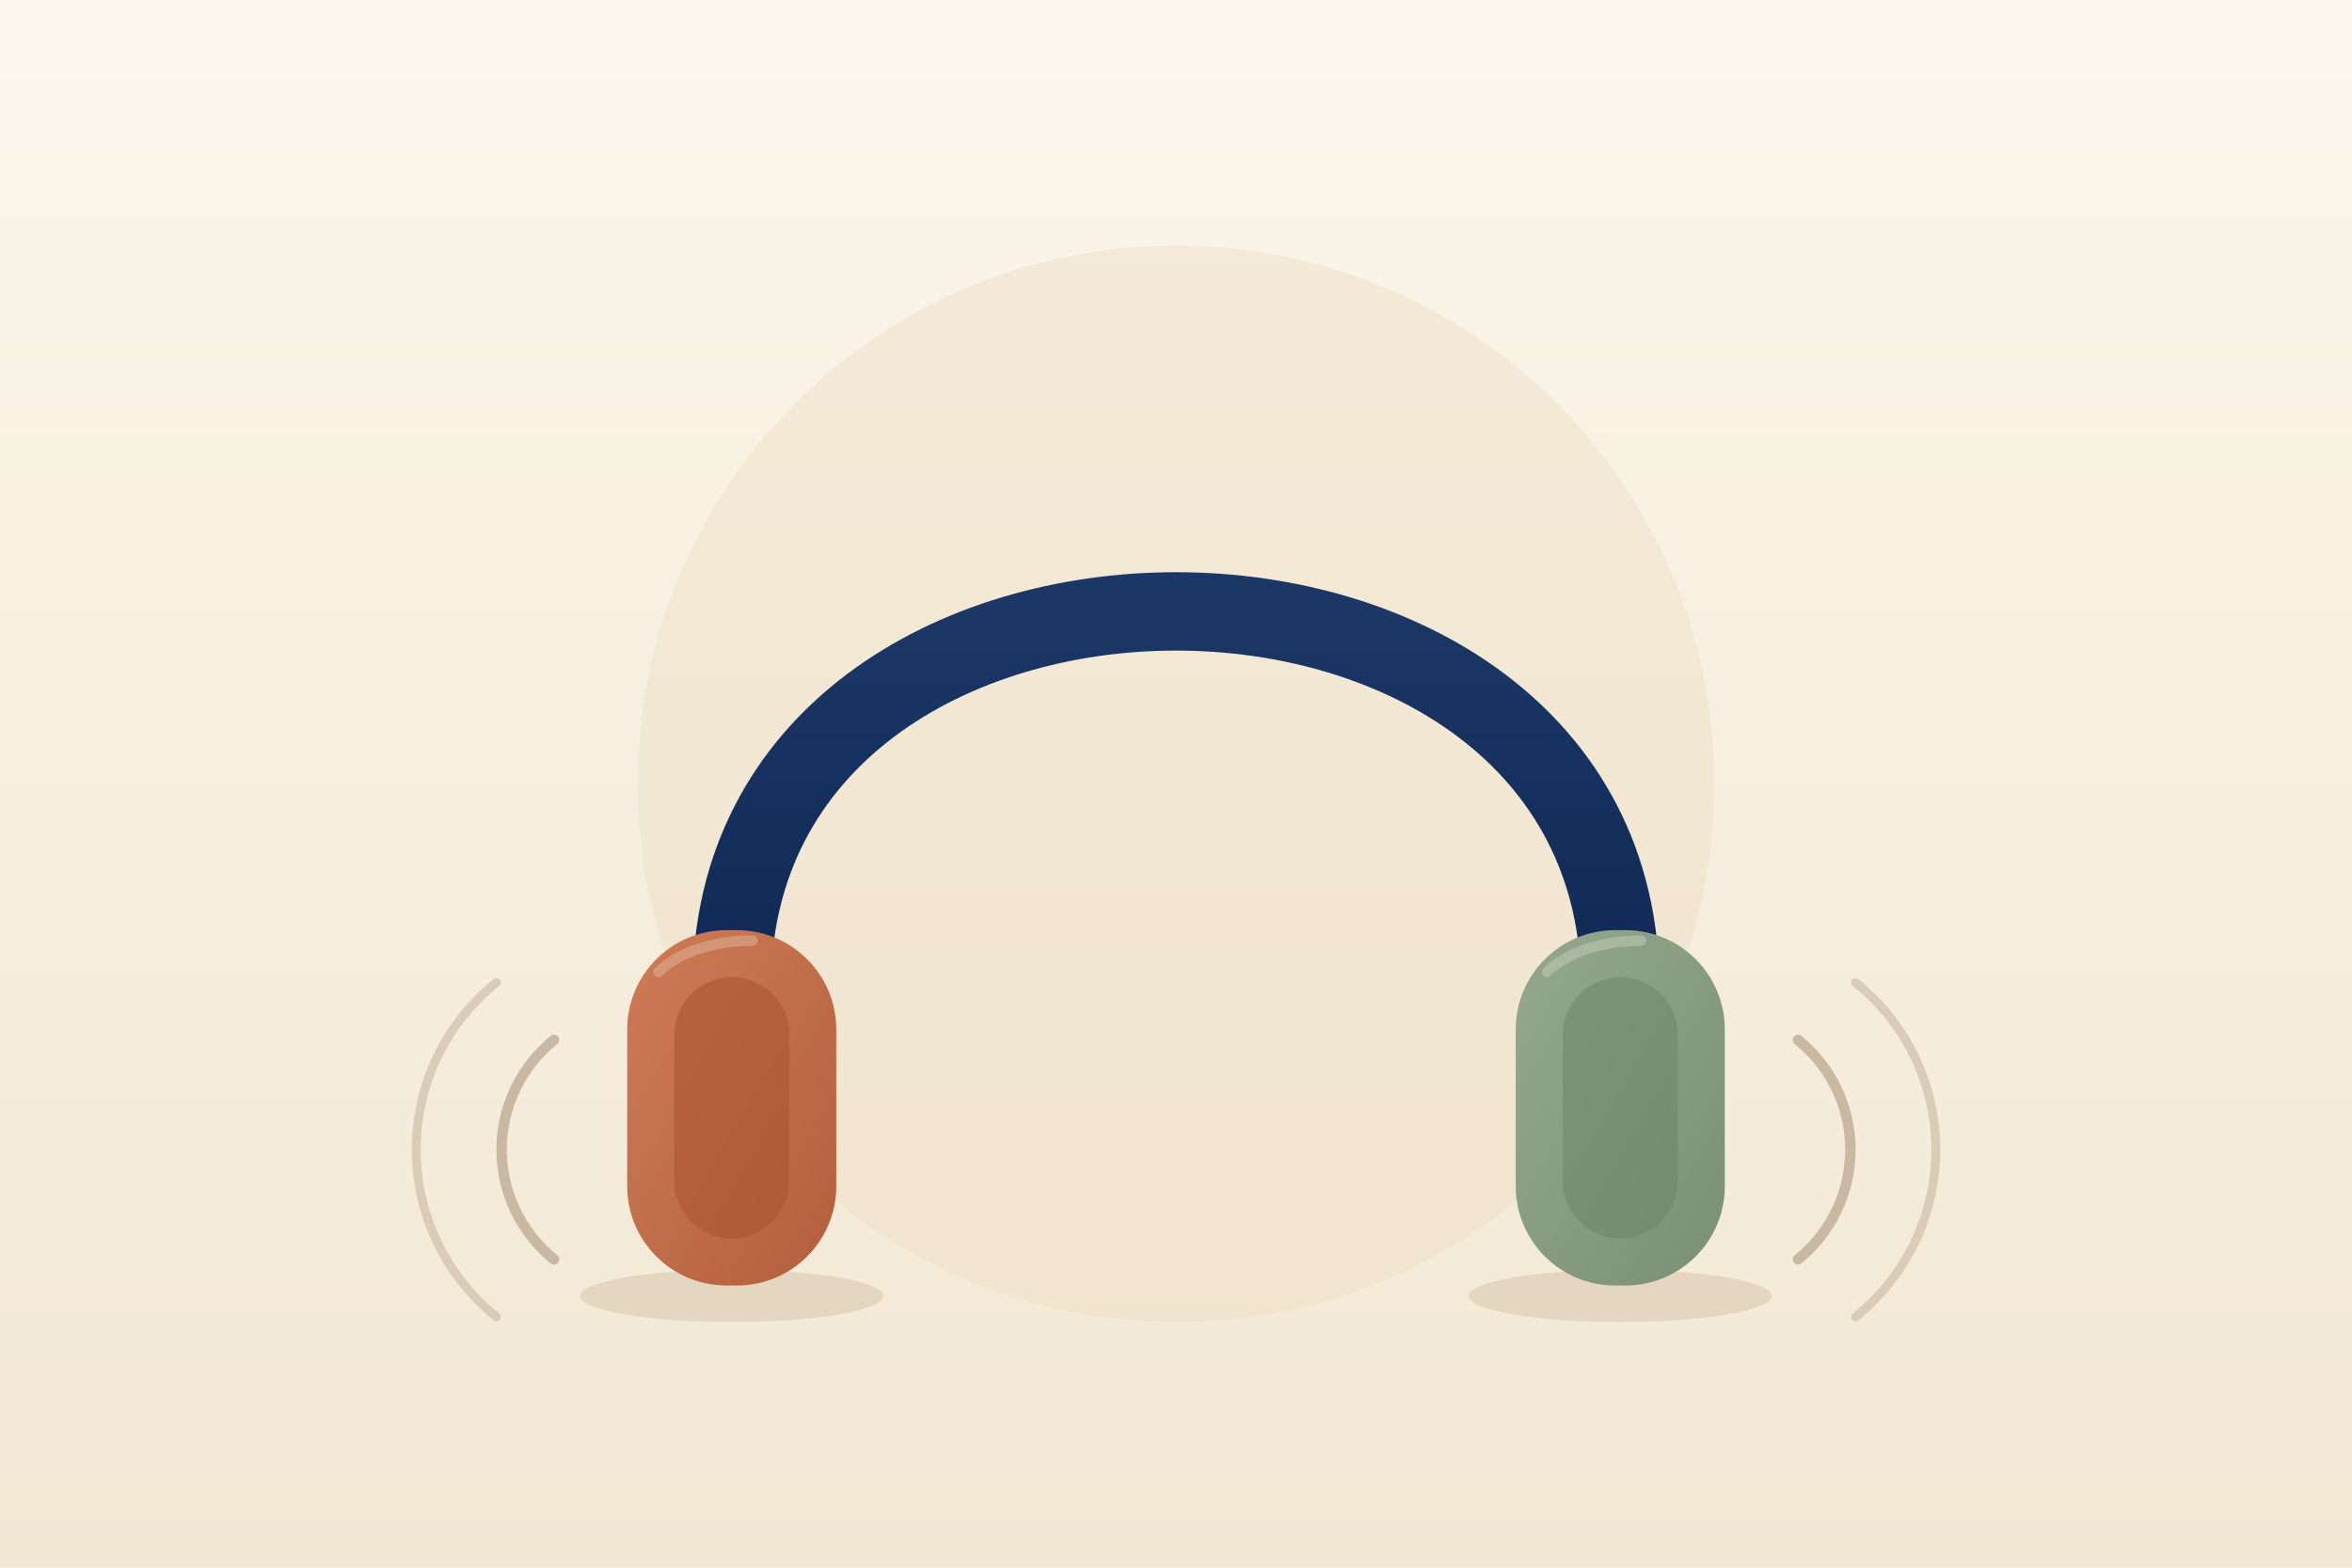
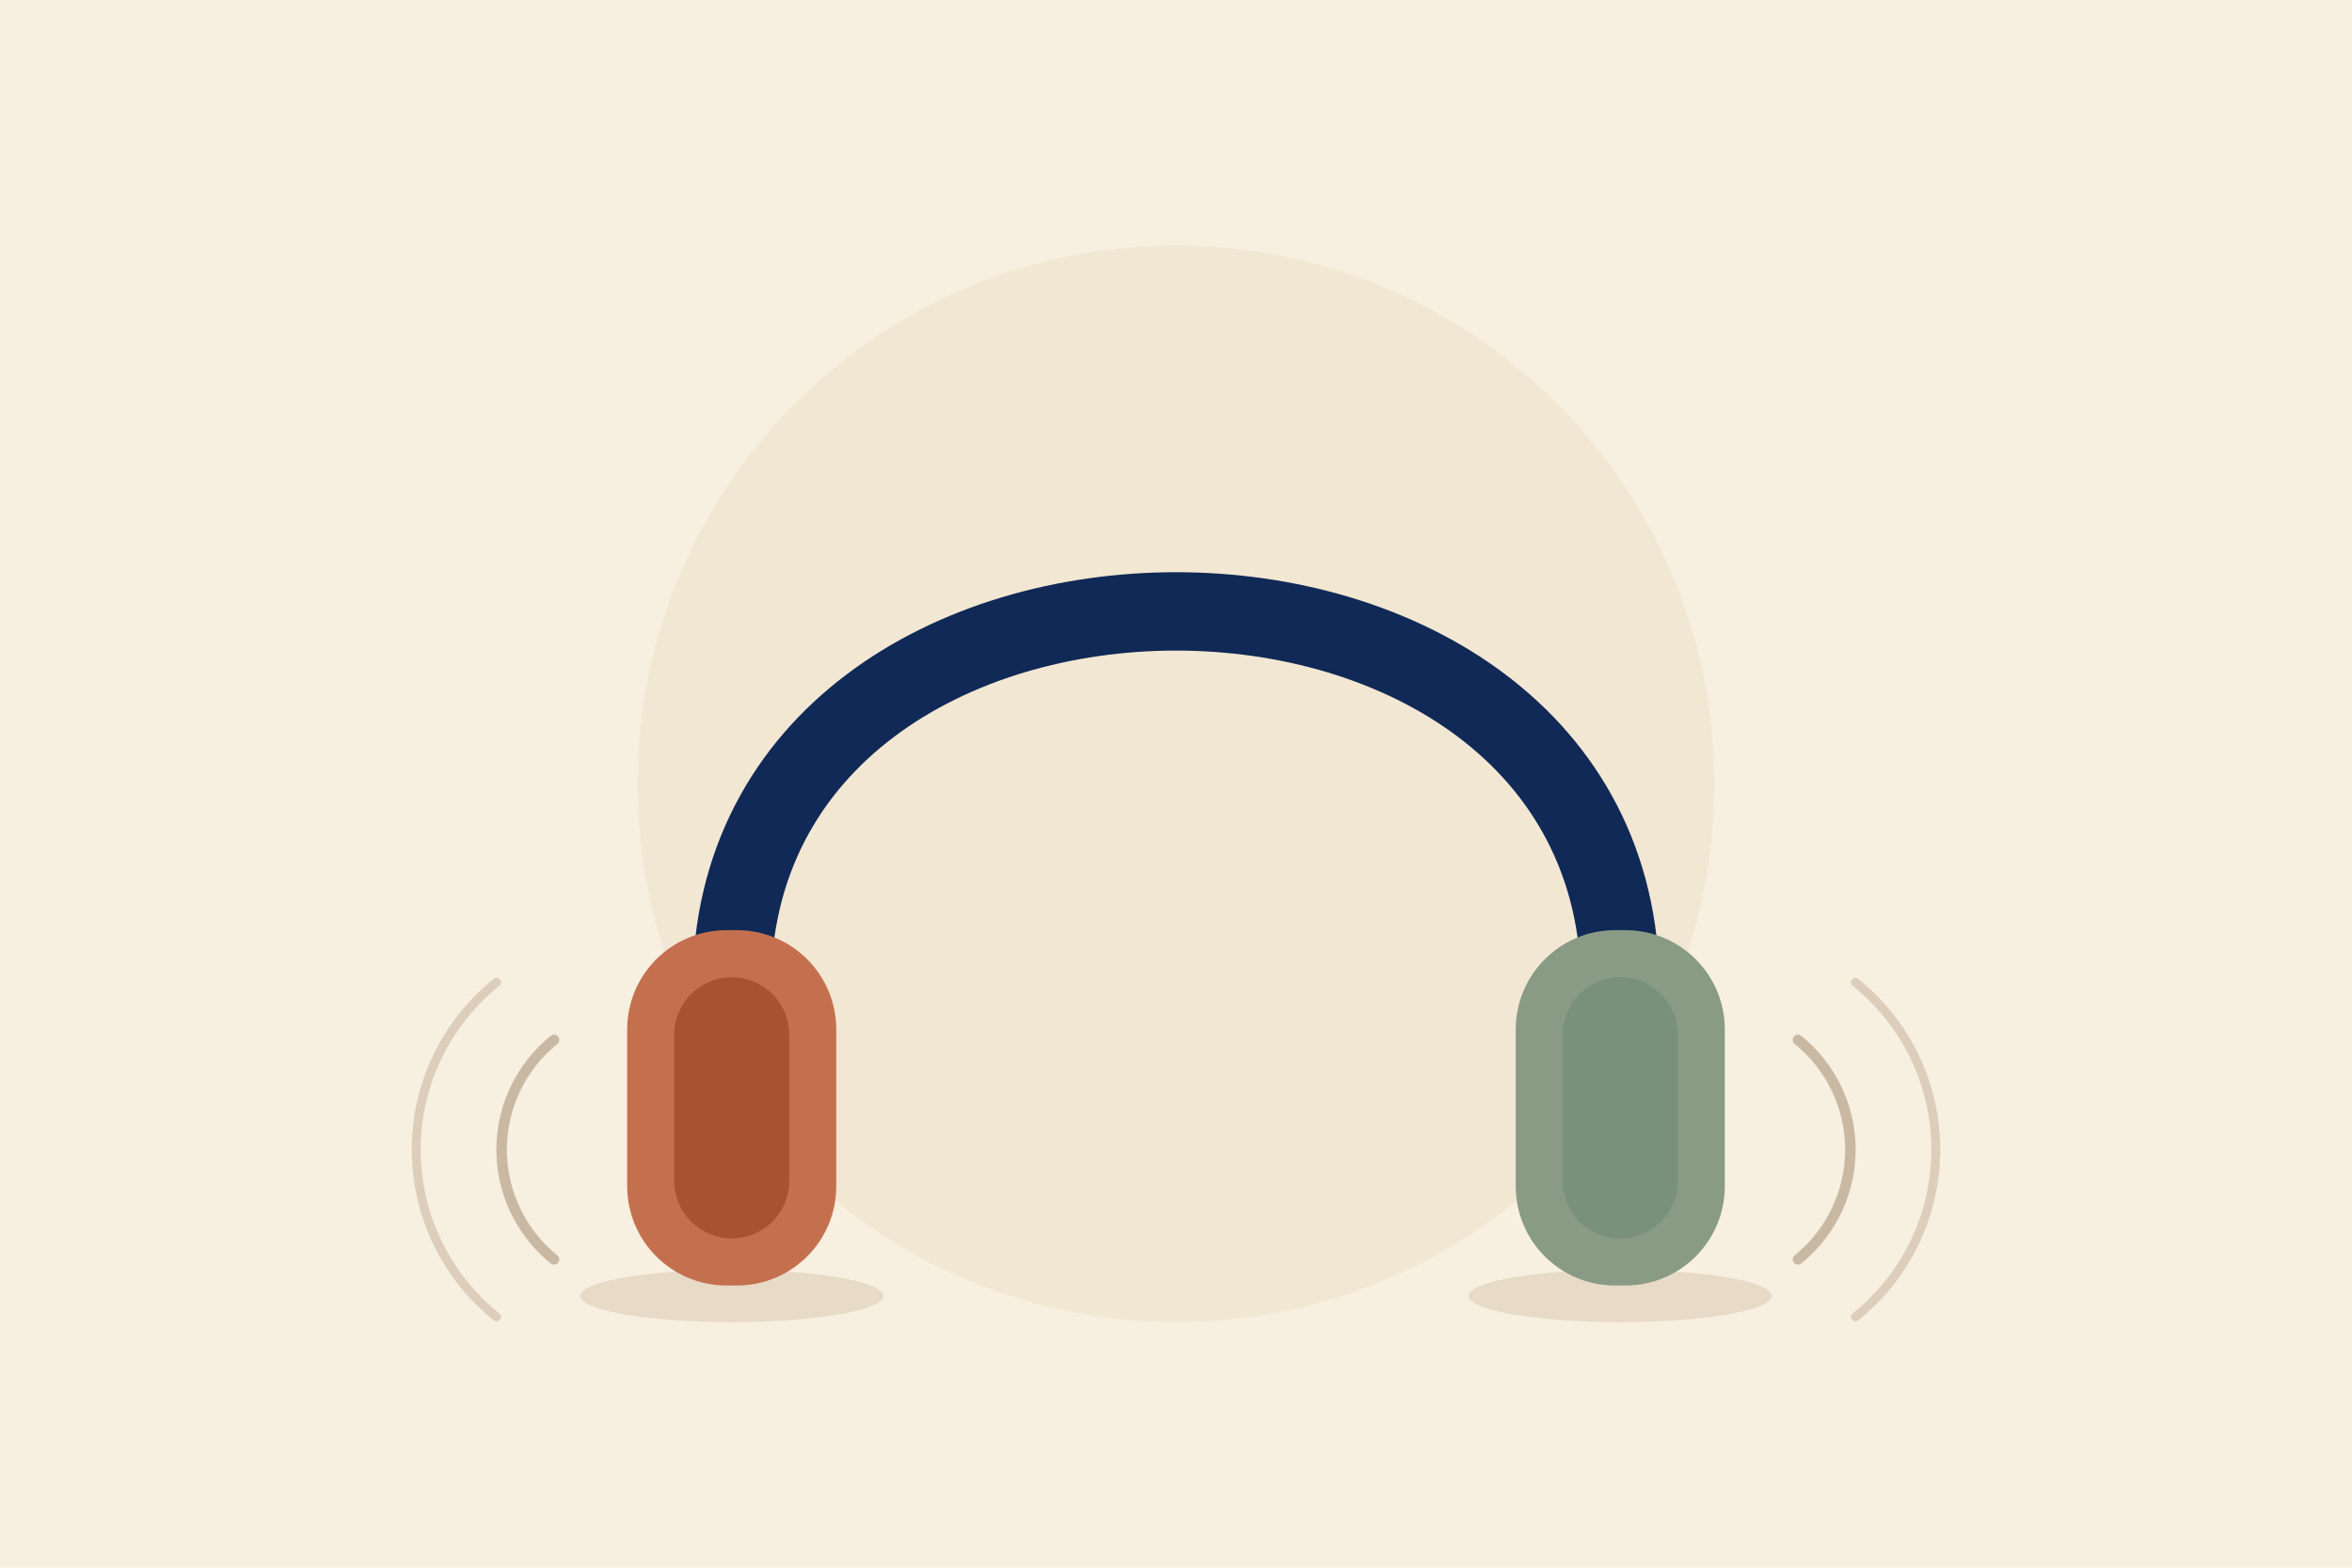
<svg xmlns="http://www.w3.org/2000/svg" viewBox="0 0 900 600" role="img" aria-label="耳机与声波插画">
-   <defs>
-     <linearGradient id="g3bg" x1="0" y1="0" x2="0" y2="1">
-       <stop offset="0" stop-color="#FBF6EC" />
-       <stop offset="1" stop-color="#F2E7D3" />
-     </linearGradient>
-     <linearGradient id="g3cupL" x1="0" y1="0" x2="1" y2="1">
-       <stop offset="0" stop-color="#CE7B56" />
-       <stop offset="1" stop-color="#B35F3D" />
-     </linearGradient>
-     <linearGradient id="g3cupR" x1="0" y1="0" x2="1" y2="1">
-       <stop offset="0" stop-color="#94A88D" />
-       <stop offset="1" stop-color="#7A9074" />
-     </linearGradient>
-     <linearGradient id="g3band" x1="0" y1="0" x2="0" y2="1">
-       <stop offset="0" stop-color="#1B3766" />
-       <stop offset="1" stop-color="#102956" />
-     </linearGradient>
-   </defs>
-   <rect width="900" height="600" fill="url(#g3bg)" />
+   <rect width="900" height="600" fill="#F7EFE0" />
  <circle cx="450" cy="300" r="206" fill="#EEDFC6" opacity="0.5" />
  <g fill="none" stroke="#C9B8A2" stroke-linecap="round">
    <path d="M212 398a54 54 0 0 0 0 84" stroke-width="4" />
    <path d="M190 376a82 82 0 0 0 0 128" stroke-width="3.4" opacity="0.6" />
    <path d="M688 398a54 54 0 0 1 0 84" stroke-width="4" />
    <path d="M710 376a82 82 0 0 1 0 128" stroke-width="3.4" opacity="0.6" />
  </g>
  <ellipse cx="280" cy="496" rx="58" ry="10" fill="#C9B394" opacity="0.35" />
  <ellipse cx="620" cy="496" rx="58" ry="10" fill="#C9B394" opacity="0.35" />
-   <path d="M280 378C280 186 620 186 620 378" fill="none" stroke="url(#g3band)" stroke-width="30" stroke-linecap="round" />
-   <rect x="240" y="356" width="80" height="136" rx="38" fill="url(#g3cupL)" />
-   <rect x="258" y="374" width="44" height="100" rx="22" fill="#A9522F" opacity="0.55" />
-   <rect x="580" y="356" width="80" height="136" rx="38" fill="url(#g3cupR)" />
-   <rect x="598" y="374" width="44" height="100" rx="22" fill="#6B8267" opacity="0.5" />
-   <path d="M252 372c8-8 22-12 36-12" fill="none" stroke="#FBF6EC" stroke-width="4" stroke-linecap="round" opacity="0.25" />
-   <path d="M592 372c8-8 22-12 36-12" fill="none" stroke="#FBF6EC" stroke-width="4" stroke-linecap="round" opacity="0.25" />
+   <path d="M280 378C280 186 620 186 620 378" fill="none" stroke="#102956" stroke-width="30" stroke-linecap="round" />
+   <rect x="240" y="356" width="80" height="136" rx="38" fill="#C4704F" />
+   <rect x="258" y="374" width="44" height="100" rx="22" fill="#A9522F" />
+   <rect x="580" y="356" width="80" height="136" rx="38" fill="#8A9B85" />
+   <rect x="598" y="374" width="44" height="100" rx="22" fill="#79907A" />
</svg>
